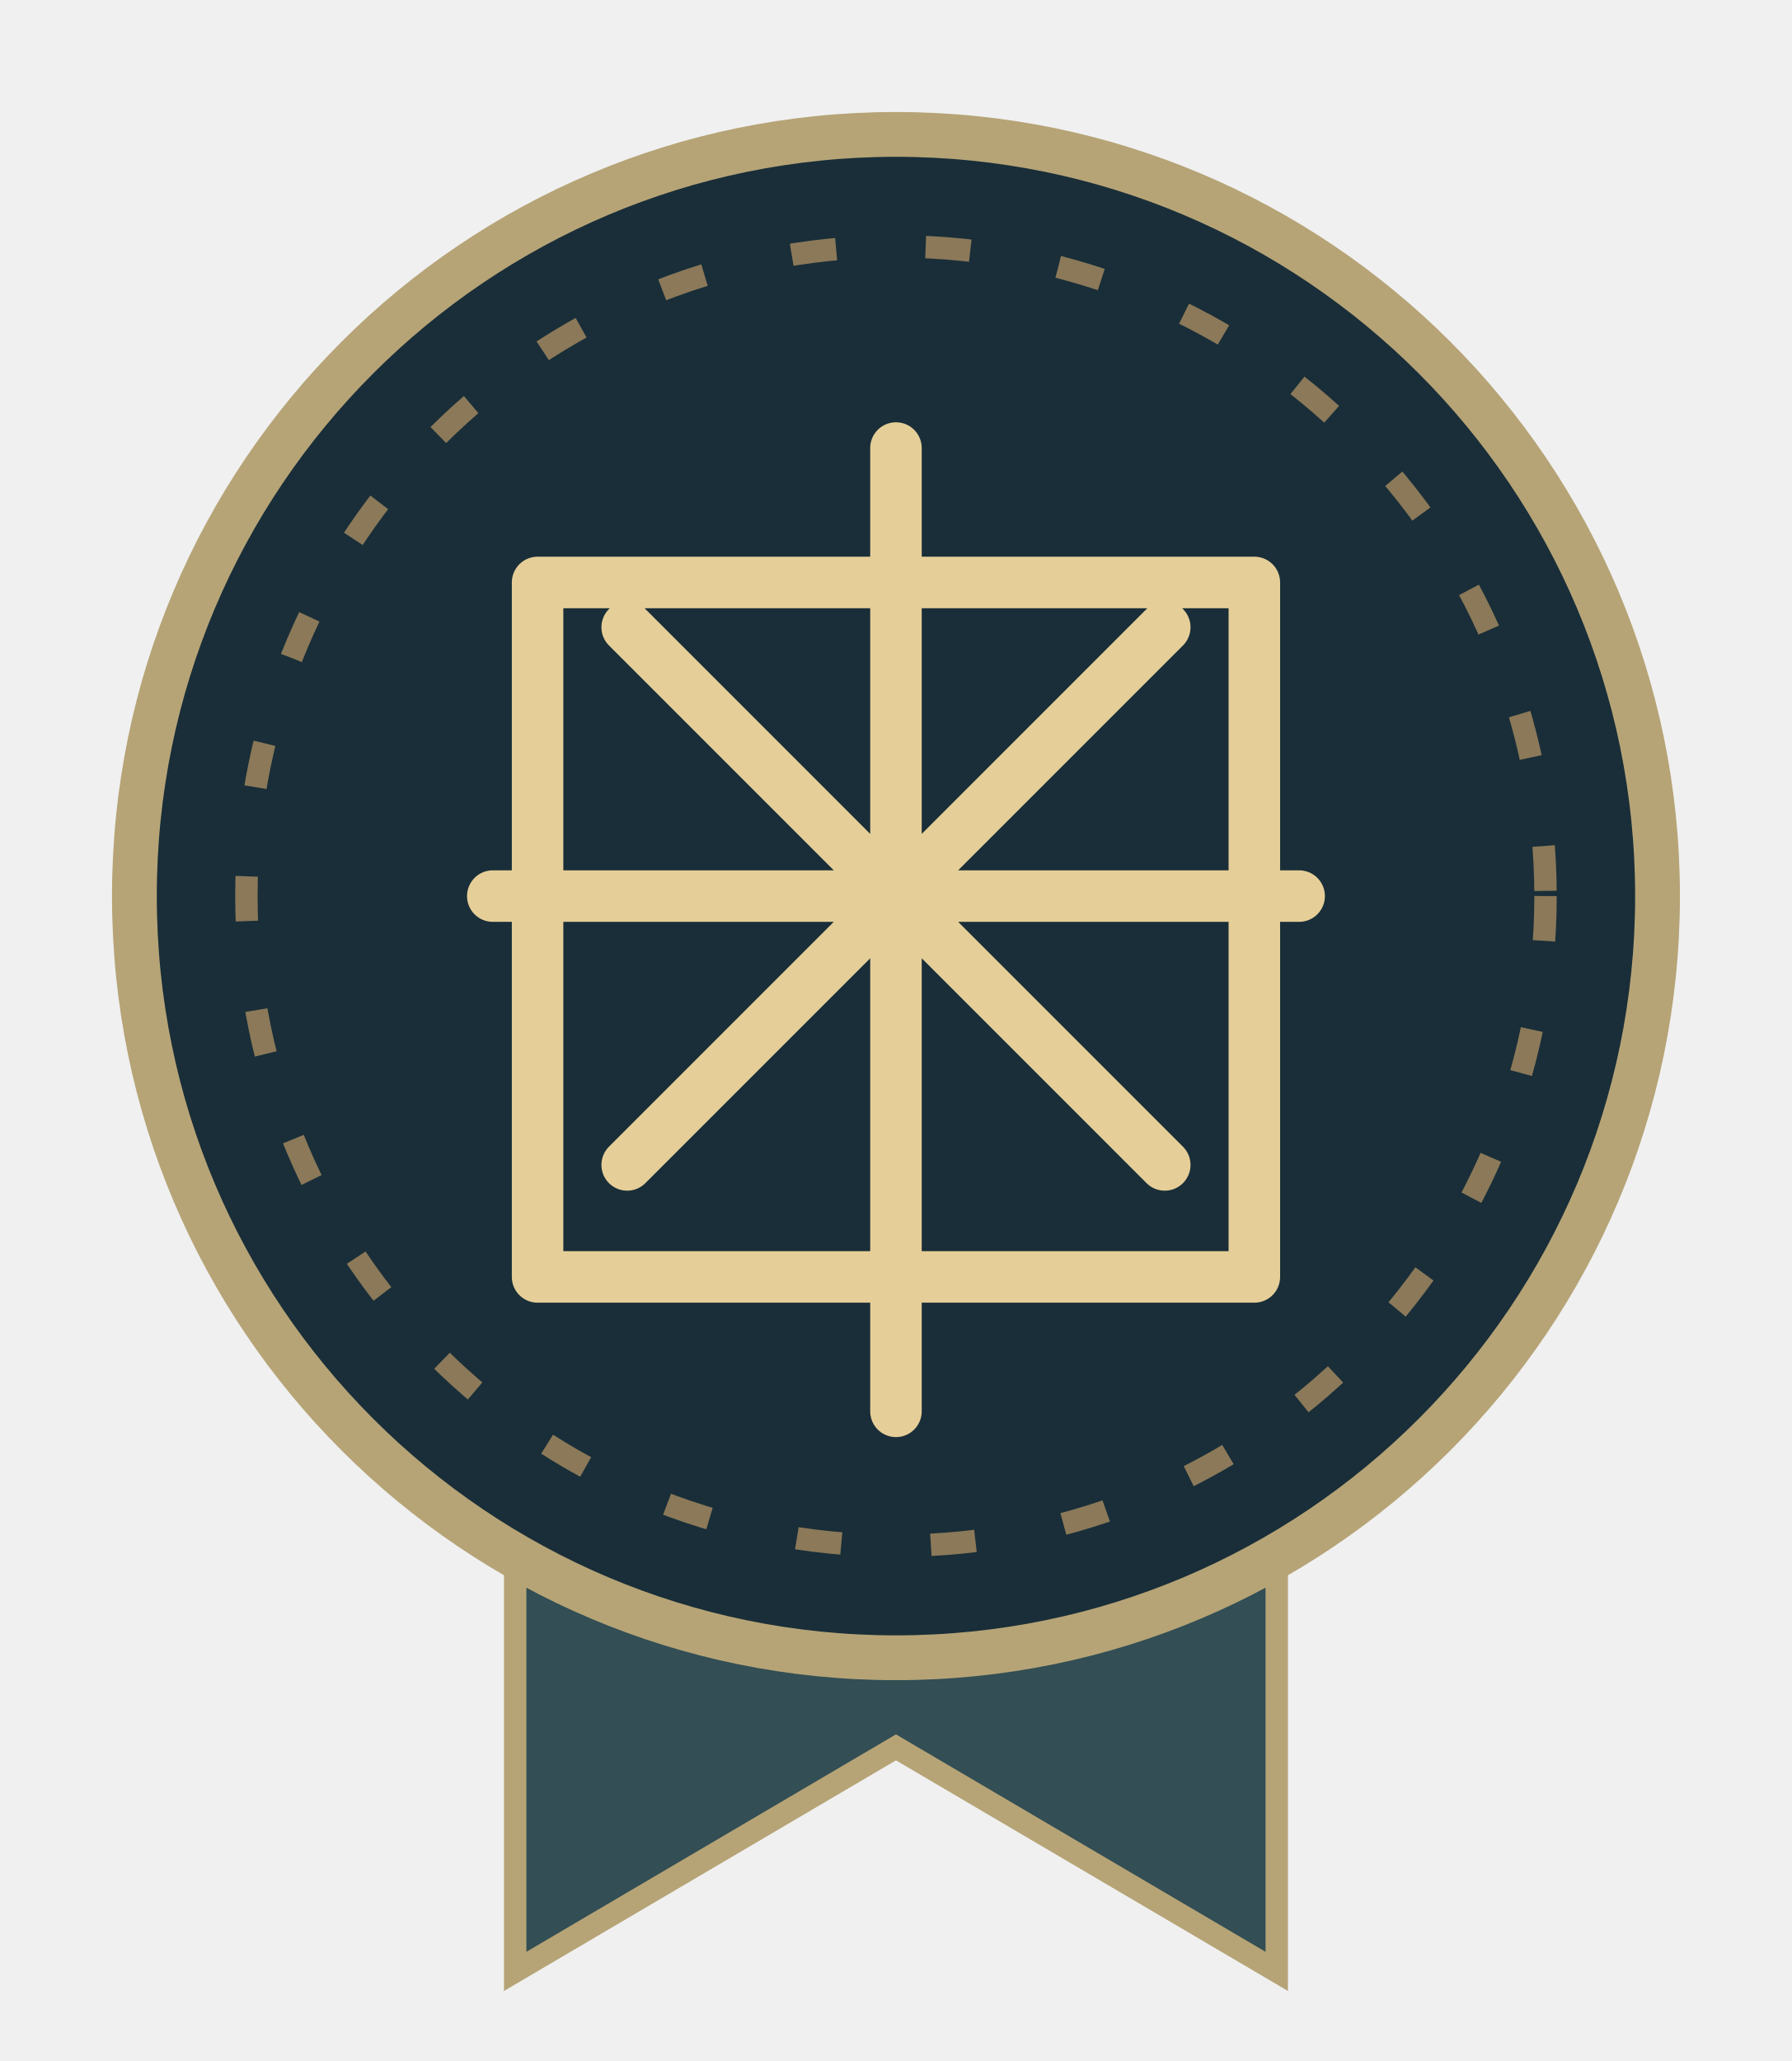
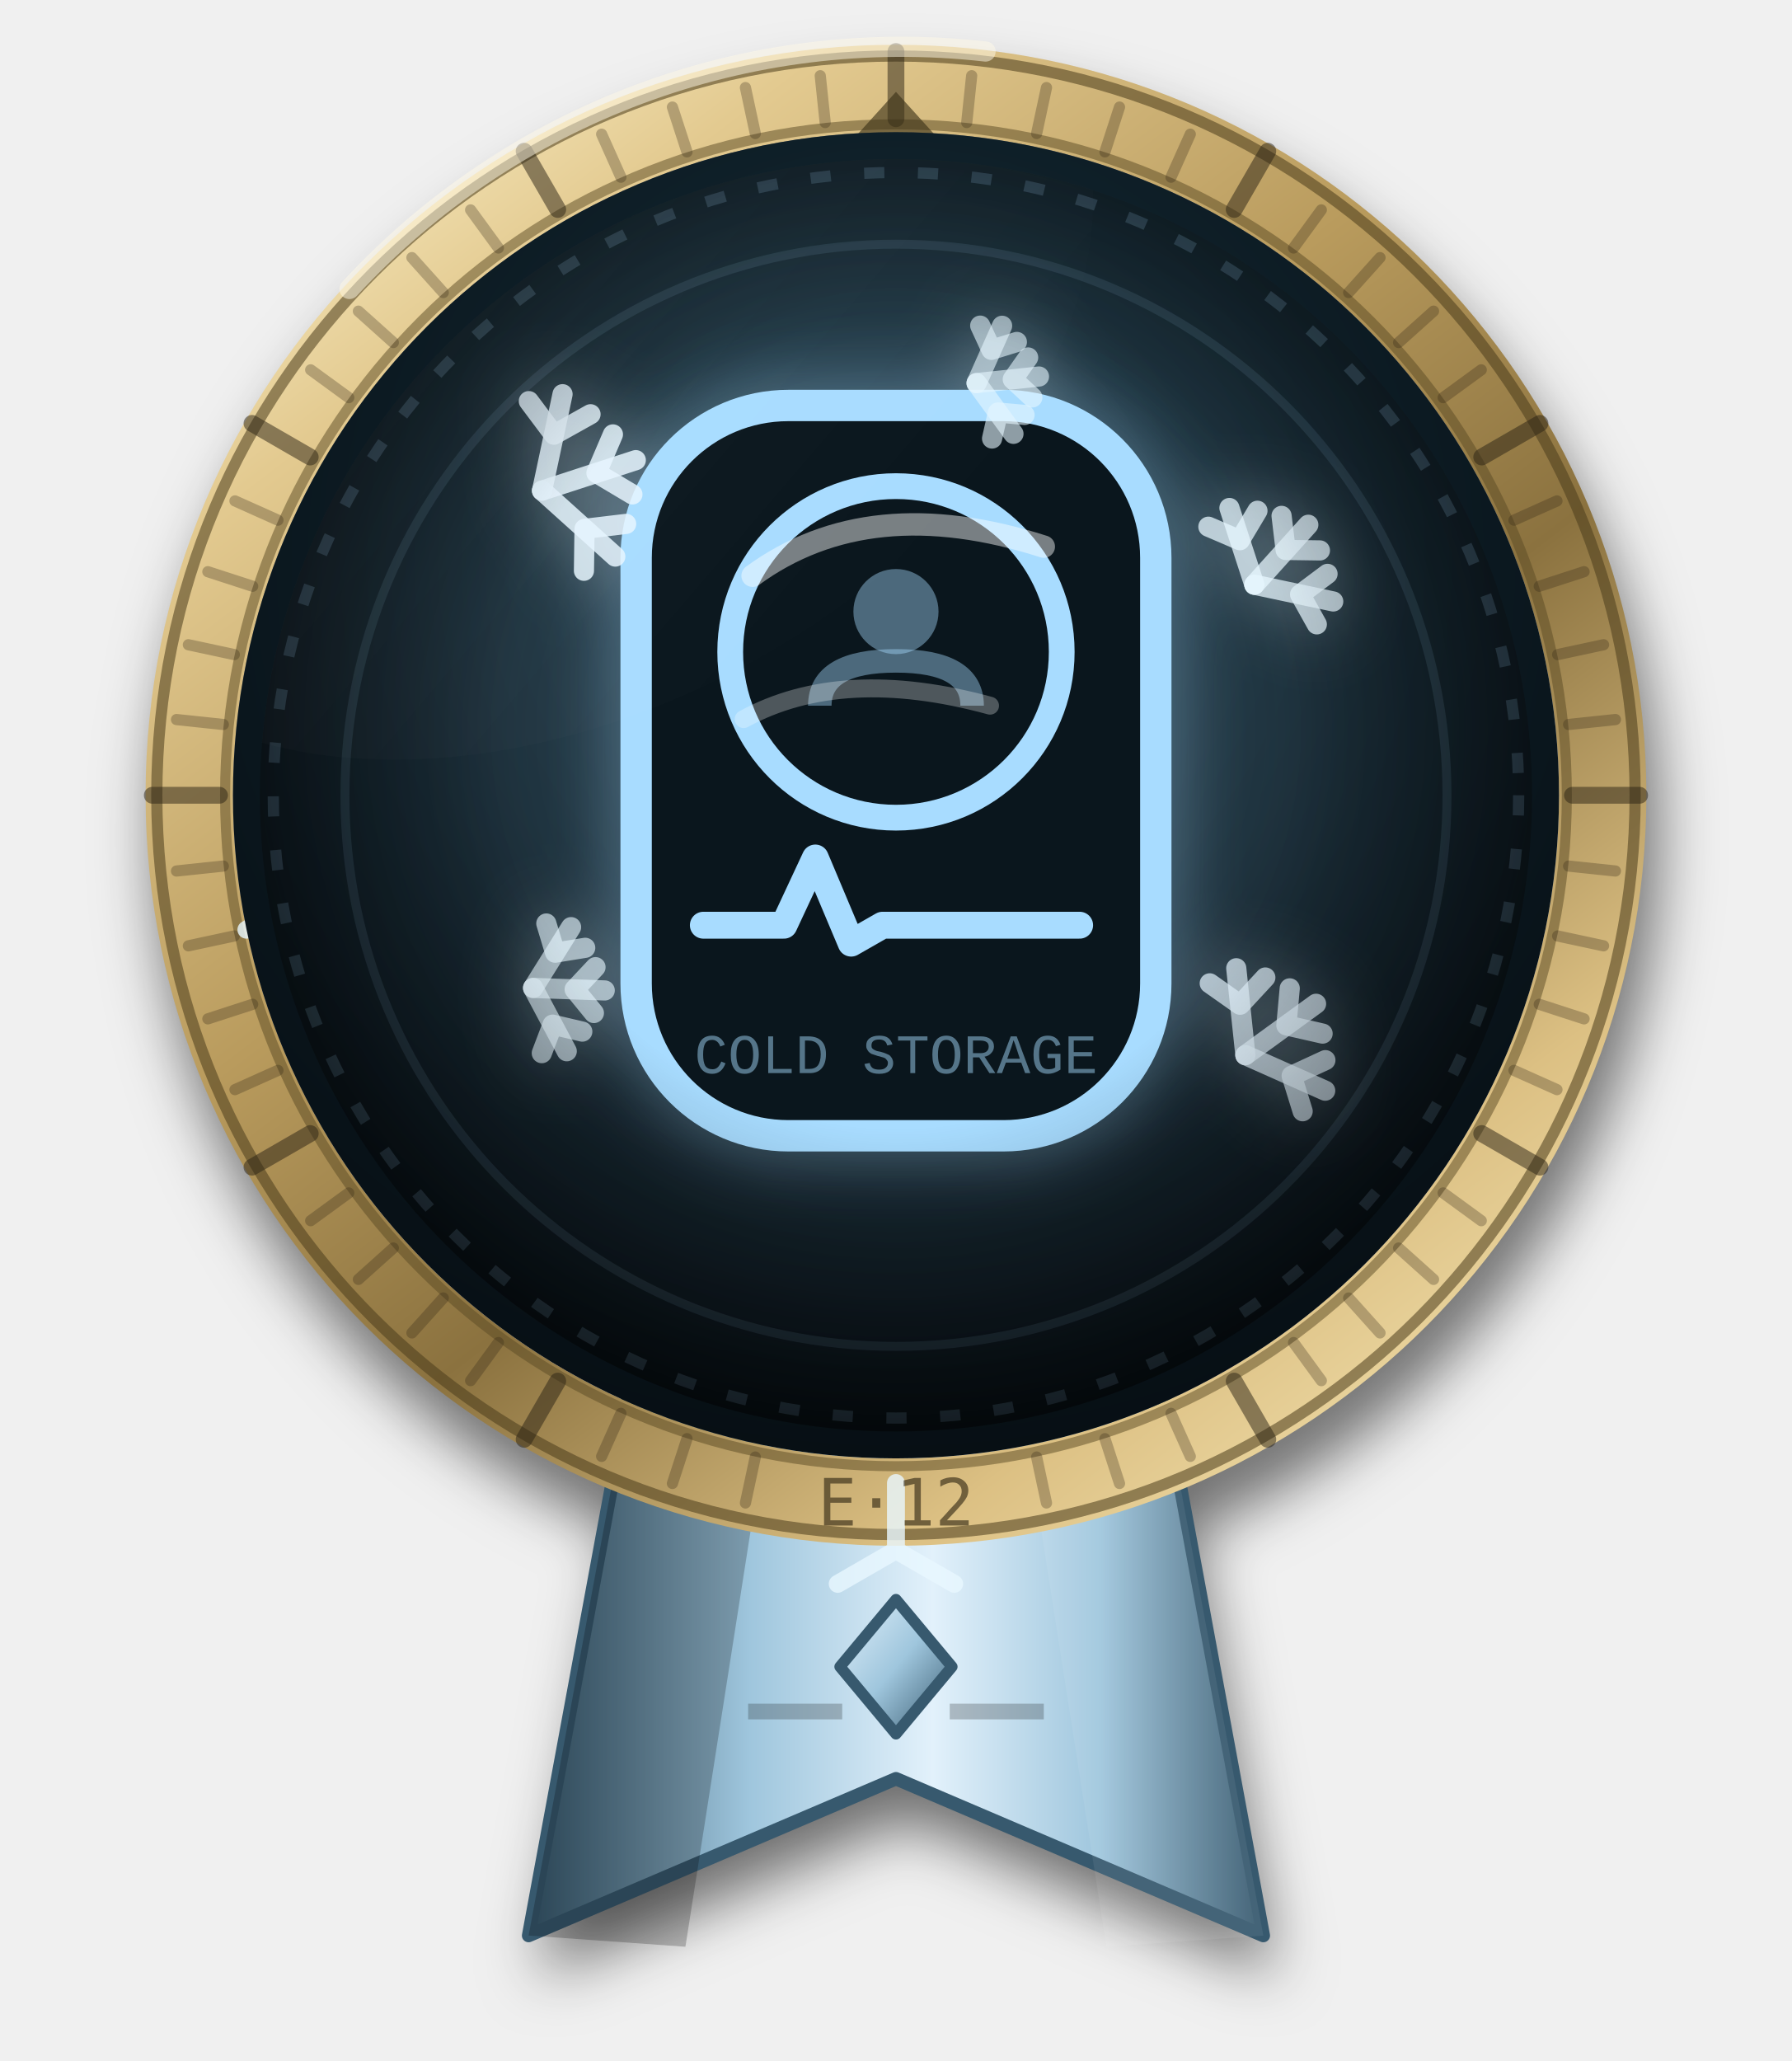
- <svg xmlns="http://www.w3.org/2000/svg" viewBox="0 0 80 92" role="img" aria-label="结霜的封存盒">
-   <path d="M23 62v26l17-10 17 10V62" fill="#334e54" stroke="#b6a477" />
-   <circle cx="40" cy="40" r="34" fill="#192e38" stroke="#b6a477" stroke-width="2" />
-   <circle cx="40" cy="40" r="29" fill="none" stroke="#8b7959" stroke-dasharray="2 4" />
-   <path d="M24 26h32v31H24zM40 20v43M22 40h36M28 28l24 24M28 52l24-24" fill="none" stroke="#e6ce98" stroke-width="2.3" stroke-linecap="round" stroke-linejoin="round" />
+ <svg xmlns="http://www.w3.org/2000/svg" viewBox="0 0 80 92" width="80" height="92" role="img" aria-label="冷藏的告别 · 结霜的封存盒">
+   <defs>
+     <linearGradient id="ring-b12" x1=".12" y1="0" x2=".88" y2="1">
+       <stop offset="0" stop-color="#fdf3cd" />
+       <stop offset=".16" stop-color="#e3ca90" />
+       <stop offset=".4" stop-color="#b99b5d" />
+       <stop offset=".6" stop-color="#8b723f" />
+       <stop offset=".82" stop-color="#dcc083" />
+       <stop offset="1" stop-color="#f6e7b6" />
+     </linearGradient>
+     <linearGradient id="rb-b12" x1="0" y1="0" x2="1" y2="0">
+       <stop offset="0" stop-color="#37596e" />
+       <stop offset=".3" stop-color="#9fc6dd" />
+       <stop offset=".55" stop-color="#e2f1fb" />
+       <stop offset=".78" stop-color="#9fc6dd" />
+       <stop offset="1" stop-color="#37596e" />
+     </linearGradient>
+     <linearGradient id="gem-b12" x1="0" y1="0" x2="1" y2="1">
+       <stop offset="0" stop-color="#e2f1fb" />
+       <stop offset=".5" stop-color="#9fc6dd" />
+       <stop offset="1" stop-color="#37596e" />
+     </linearGradient>
+     <radialGradient id="face-b12" cx=".5" cy=".32" r=".82">
+       <stop offset="0" stop-color="#17313d" />
+       <stop offset=".5" stop-color="#0c1a22" />
+       <stop offset="1" stop-color="#04090d" />
+     </radialGradient>
+     <radialGradient id="amb-b12" cx=".5" cy=".45" r=".55">
+       <stop offset="0" stop-color="#a8dcff" stop-opacity=".26" />
+       <stop offset=".62" stop-color="#a8dcff" stop-opacity=".08" />
+       <stop offset="1" stop-color="#a8dcff" stop-opacity="0" />
+     </radialGradient>
+     <radialGradient id="vig-b12" cx=".5" cy=".45" r=".55">
+       <stop offset=".55" stop-color="#000000" stop-opacity="0" />
+       <stop offset=".86" stop-color="#000000" stop-opacity=".34" />
+       <stop offset="1" stop-color="#000000" stop-opacity=".6" />
+     </radialGradient>
+     <linearGradient id="sh-b12" x1=".1" y1="0" x2=".7" y2="1">
+       <stop offset="0" stop-color="#ffffff" stop-opacity=".16" />
+       <stop offset=".45" stop-color="#ffffff" stop-opacity=".03" />
+       <stop offset="1" stop-color="#ffffff" stop-opacity="0" />
+     </linearGradient>
+     <linearGradient id="cone-b12" x1=".5" y1="0" x2=".5" y2="1">
+       <stop offset="0" stop-color="#fff3d8" stop-opacity=".3" />
+       <stop offset=".55" stop-color="#ffe6b4" stop-opacity=".12" />
+       <stop offset="1" stop-color="#ffe6b4" stop-opacity="0" />
+     </linearGradient>
+     <filter id="soft-b12" x="-40%" y="-40%" width="180%" height="180%">
+       <feGaussianBlur stdDeviation=".62" />
+     </filter>
+     <filter id="bloom-b12" x="-30%" y="-30%" width="160%" height="160%">
+       <feGaussianBlur stdDeviation="1.5" />
+     </filter>
+     <filter id="shad-b12" x="-40%" y="-40%" width="180%" height="180%">
+       <feGaussianBlur stdDeviation="1.35" />
+     </filter>
+     <clipPath id="clip-b12">
+       <circle cx="40" cy="35.5" r="28.4" />
+     </clipPath>
+   </defs>
+   <g filter="url(#shad-b12)" opacity=".55" transform="translate(.5 1.8)">
+     <path d="M29.4 55 H50.6 L56.4 86.4 L40 79.4 L23.6 86.4 Z" fill="#000000" />
+     <path d="M73.50 35.50 A33.5 33.5 0 1 1 6.50 35.50 A33.5 33.5 0 1 1 73.50 35.50 L69.60 35.50 A29.6 29.6 0 1 0 10.40 35.50 A29.6 29.6 0 1 0 69.60 35.50 Z" fill="#000000" />
+   </g>
+   <path d="M29.4 55 H50.6 L56.4 86.4 L40 79.4 L23.6 86.4 Z" fill="url(#rb-b12)" stroke="#37596e" stroke-width=".6" stroke-linejoin="round" />
+   <path d="M29.4 55 L23.6 86.4 L30.6 86.9 L35.6 55 Z" fill="#000000" opacity=".22" />
+   <path d="M50.6 55 L56.4 86.4 L49.4 86.9 L44.4 55 Z" fill="#ffffff" opacity=".07" />
+   <path d="M30.4 55.6 H49.6" stroke="#000000" stroke-width="1.6" opacity=".3" />
+   <path d="M40 71.4 l2.5 3 l-2.5 3 l-2.5 -3 Z" fill="url(#gem-b12)" stroke="#37596e" stroke-width=".5" stroke-linejoin="round" />
+   <path d="M33.4 76.4 H37.6 M42.4 76.4 H46.6" stroke="#000000" stroke-width=".7" opacity=".22" />
+   <path d="M73.50 35.50 A33.5 33.5 0 1 1 6.50 35.50 A33.5 33.5 0 1 1 73.50 35.50 L69.60 35.50 A29.6 29.6 0 1 0 10.40 35.50 A29.6 29.6 0 1 0 69.60 35.50 Z" fill="url(#ring-b12)" />
+   <circle cx="40" cy="35.5" r="33" fill="none" stroke="#4b3d1c" stroke-opacity=".55" stroke-width=".5" />
+   <circle cx="40" cy="35.5" r="29.95" fill="none" stroke="#5a4a24" stroke-opacity=".5" stroke-width=".45" />
+   <path d="M70.20 35.50 L73.20 35.50" stroke="#2b2314" stroke-opacity="0.5" stroke-width="0.75" stroke-linecap="round" />
+   <path d="M70.03 38.66 L72.12 38.88" stroke="#2b2314" stroke-opacity="0.28" stroke-width="0.5" stroke-linecap="round" />
+   <path d="M69.54 41.78 L71.59 42.22" stroke="#2b2314" stroke-opacity="0.28" stroke-width="0.5" stroke-linecap="round" />
+   <path d="M68.72 44.83 L70.72 45.48" stroke="#2b2314" stroke-opacity="0.28" stroke-width="0.5" stroke-linecap="round" />
+   <path d="M67.59 47.78 L69.51 48.64" stroke="#2b2314" stroke-opacity="0.28" stroke-width="0.5" stroke-linecap="round" />
+   <path d="M66.15 50.60 L68.75 52.10" stroke="#2b2314" stroke-opacity="0.5" stroke-width="0.75" stroke-linecap="round" />
+   <path d="M64.43 53.25 L66.13 54.49" stroke="#2b2314" stroke-opacity="0.28" stroke-width="0.5" stroke-linecap="round" />
+   <path d="M62.44 55.71 L64.00 57.11" stroke="#2b2314" stroke-opacity="0.28" stroke-width="0.5" stroke-linecap="round" />
+   <path d="M60.21 57.94 L61.61 59.50" stroke="#2b2314" stroke-opacity="0.28" stroke-width="0.5" stroke-linecap="round" />
+   <path d="M57.75 59.93 L58.99 61.63" stroke="#2b2314" stroke-opacity="0.28" stroke-width="0.5" stroke-linecap="round" />
+   <path d="M55.10 61.65 L56.60 64.25" stroke="#2b2314" stroke-opacity="0.5" stroke-width="0.75" stroke-linecap="round" />
+   <path d="M52.28 63.09 L53.14 65.01" stroke="#2b2314" stroke-opacity="0.28" stroke-width="0.5" stroke-linecap="round" />
+   <path d="M49.33 64.22 L49.98 66.22" stroke="#2b2314" stroke-opacity="0.28" stroke-width="0.5" stroke-linecap="round" />
+   <path d="M46.28 65.04 L46.72 67.09" stroke="#2b2314" stroke-opacity="0.28" stroke-width="0.5" stroke-linecap="round" />
+   <path d="M33.72 65.04 L33.28 67.09" stroke="#2b2314" stroke-opacity="0.28" stroke-width="0.5" stroke-linecap="round" />
+   <path d="M30.67 64.22 L30.02 66.22" stroke="#2b2314" stroke-opacity="0.28" stroke-width="0.5" stroke-linecap="round" />
+   <path d="M27.72 63.09 L26.86 65.01" stroke="#2b2314" stroke-opacity="0.28" stroke-width="0.5" stroke-linecap="round" />
+   <path d="M24.90 61.65 L23.40 64.25" stroke="#2b2314" stroke-opacity="0.5" stroke-width="0.75" stroke-linecap="round" />
+   <path d="M22.25 59.93 L21.01 61.63" stroke="#2b2314" stroke-opacity="0.28" stroke-width="0.5" stroke-linecap="round" />
+   <path d="M19.79 57.94 L18.39 59.50" stroke="#2b2314" stroke-opacity="0.28" stroke-width="0.5" stroke-linecap="round" />
+   <path d="M17.56 55.71 L16.00 57.11" stroke="#2b2314" stroke-opacity="0.28" stroke-width="0.5" stroke-linecap="round" />
+   <path d="M15.57 53.25 L13.87 54.49" stroke="#2b2314" stroke-opacity="0.28" stroke-width="0.5" stroke-linecap="round" />
+   <path d="M13.85 50.60 L11.25 52.10" stroke="#2b2314" stroke-opacity="0.5" stroke-width="0.75" stroke-linecap="round" />
+   <path d="M12.41 47.78 L10.49 48.64" stroke="#2b2314" stroke-opacity="0.28" stroke-width="0.5" stroke-linecap="round" />
+   <path d="M11.28 44.83 L9.28 45.48" stroke="#2b2314" stroke-opacity="0.28" stroke-width="0.5" stroke-linecap="round" />
+   <path d="M10.46 41.78 L8.41 42.22" stroke="#2b2314" stroke-opacity="0.28" stroke-width="0.5" stroke-linecap="round" />
+   <path d="M9.97 38.66 L7.88 38.88" stroke="#2b2314" stroke-opacity="0.28" stroke-width="0.5" stroke-linecap="round" />
+   <path d="M9.80 35.50 L6.80 35.50" stroke="#2b2314" stroke-opacity="0.5" stroke-width="0.75" stroke-linecap="round" />
+   <path d="M9.97 32.34 L7.88 32.12" stroke="#2b2314" stroke-opacity="0.28" stroke-width="0.5" stroke-linecap="round" />
+   <path d="M10.46 29.22 L8.41 28.78" stroke="#2b2314" stroke-opacity="0.28" stroke-width="0.5" stroke-linecap="round" />
+   <path d="M11.28 26.17 L9.28 25.52" stroke="#2b2314" stroke-opacity="0.28" stroke-width="0.5" stroke-linecap="round" />
+   <path d="M12.41 23.22 L10.49 22.36" stroke="#2b2314" stroke-opacity="0.28" stroke-width="0.5" stroke-linecap="round" />
+   <path d="M13.85 20.40 L11.25 18.90" stroke="#2b2314" stroke-opacity="0.5" stroke-width="0.75" stroke-linecap="round" />
+   <path d="M15.57 17.75 L13.87 16.51" stroke="#2b2314" stroke-opacity="0.28" stroke-width="0.5" stroke-linecap="round" />
+   <path d="M17.56 15.29 L16.00 13.89" stroke="#2b2314" stroke-opacity="0.28" stroke-width="0.5" stroke-linecap="round" />
+   <path d="M19.79 13.06 L18.39 11.50" stroke="#2b2314" stroke-opacity="0.28" stroke-width="0.5" stroke-linecap="round" />
+   <path d="M22.25 11.07 L21.01 9.37" stroke="#2b2314" stroke-opacity="0.28" stroke-width="0.5" stroke-linecap="round" />
+   <path d="M24.90 9.35 L23.40 6.75" stroke="#2b2314" stroke-opacity="0.5" stroke-width="0.75" stroke-linecap="round" />
+   <path d="M27.72 7.91 L26.86 5.99" stroke="#2b2314" stroke-opacity="0.28" stroke-width="0.5" stroke-linecap="round" />
+   <path d="M30.67 6.78 L30.02 4.78" stroke="#2b2314" stroke-opacity="0.28" stroke-width="0.5" stroke-linecap="round" />
+   <path d="M33.72 5.96 L33.28 3.91" stroke="#2b2314" stroke-opacity="0.28" stroke-width="0.5" stroke-linecap="round" />
+   <path d="M36.84 5.47 L36.62 3.38" stroke="#2b2314" stroke-opacity="0.28" stroke-width="0.5" stroke-linecap="round" />
+   <path d="M40.00 5.30 L40.00 2.30" stroke="#2b2314" stroke-opacity="0.5" stroke-width="0.75" stroke-linecap="round" />
+   <path d="M43.16 5.47 L43.38 3.38" stroke="#2b2314" stroke-opacity="0.28" stroke-width="0.5" stroke-linecap="round" />
+   <path d="M46.28 5.96 L46.72 3.91" stroke="#2b2314" stroke-opacity="0.28" stroke-width="0.5" stroke-linecap="round" />
+   <path d="M49.33 6.78 L49.98 4.78" stroke="#2b2314" stroke-opacity="0.28" stroke-width="0.5" stroke-linecap="round" />
+   <path d="M52.28 7.91 L53.14 5.99" stroke="#2b2314" stroke-opacity="0.28" stroke-width="0.5" stroke-linecap="round" />
+   <path d="M55.10 9.35 L56.60 6.75" stroke="#2b2314" stroke-opacity="0.5" stroke-width="0.75" stroke-linecap="round" />
+   <path d="M57.75 11.07 L58.99 9.37" stroke="#2b2314" stroke-opacity="0.28" stroke-width="0.5" stroke-linecap="round" />
+   <path d="M60.21 13.06 L61.61 11.50" stroke="#2b2314" stroke-opacity="0.28" stroke-width="0.5" stroke-linecap="round" />
+   <path d="M62.44 15.29 L64.00 13.89" stroke="#2b2314" stroke-opacity="0.28" stroke-width="0.5" stroke-linecap="round" />
+   <path d="M64.43 17.75 L66.13 16.51" stroke="#2b2314" stroke-opacity="0.28" stroke-width="0.5" stroke-linecap="round" />
+   <path d="M66.15 20.40 L68.75 18.90" stroke="#2b2314" stroke-opacity="0.5" stroke-width="0.75" stroke-linecap="round" />
+   <path d="M67.59 23.22 L69.51 22.36" stroke="#2b2314" stroke-opacity="0.28" stroke-width="0.5" stroke-linecap="round" />
+   <path d="M68.72 26.17 L70.72 25.52" stroke="#2b2314" stroke-opacity="0.28" stroke-width="0.5" stroke-linecap="round" />
+   <path d="M69.54 29.22 L71.59 28.78" stroke="#2b2314" stroke-opacity="0.28" stroke-width="0.5" stroke-linecap="round" />
+   <path d="M70.03 32.34 L72.12 32.12" stroke="#2b2314" stroke-opacity="0.28" stroke-width="0.5" stroke-linecap="round" />
+   <g opacity=".8">
+     <path d="M13.6 40 l0 -3 M13.6 40 l-2.6 1.5 M13.6 40 l2.6 1.5" stroke="#e8f7ff" stroke-width=".8" stroke-linecap="round" fill="none" />
+     <path d="M63.2 30 l0 -3.4 M63.2 30 l-2.8 1.6 M63.2 30 l2.8 1.6" stroke="#e8f7ff" stroke-width=".8" stroke-linecap="round" fill="none" />
+     <path d="M40 69.2 l0 -3 M40 69.2 l-2.6 1.5 M40 69.2 l2.6 1.5" stroke="#e8f7ff" stroke-width=".8" stroke-linecap="round" fill="none" />
+   </g>
+   <path d="M40 4.1 l1.9 2.1 l-1.9 2.1 l-1.9 -2.1 Z" fill="#3a3016" opacity=".62" />
+   <text x="40" y="68.1" font-family="Consolas,monospace" font-size="2.9" fill="#2f2612" fill-opacity=".62" text-anchor="middle">E·12</text>
+   <circle cx="40" cy="35.5" r="29.6" fill="url(#face-b12)" />
+   <g clip-path="url(#clip-b12)">
+     <circle cx="40" cy="35.5" r="29.6" fill="url(#amb-b12)" />
+     <circle cx="40" cy="35.5" r="27.8" fill="none" stroke="#a8dcff" stroke-width=".5" stroke-opacity=".22" stroke-dasharray=".9 1.5" />
+     <circle cx="40" cy="35.5" r="24.6" fill="none" stroke="#a8dcff" stroke-width=".4" stroke-opacity=".12" />
+     <g transform="translate(40 35.5)">
+       <g filter="url(#bloom-b12)" opacity=".45">
+         <rect x="-11.6" y="-17.4" width="23.2" height="32.6" rx="6.8" fill="#0a161d" stroke="#a8dcff" stroke-width="1.4" />
+         <circle cx="0" cy="-6.4" r="7.4" fill="none" stroke="#a8dcff" stroke-width="1.15" />
+         <circle cx="0" cy="-8.2" r="1.9" fill="#a8dcff" opacity=".42" />
+         <path d="M-3.4 -4 Q-3.4 -6 0 -6 Q3.4 -6 3.4 -4" fill="none" stroke="#a8dcff" stroke-width="1.05" opacity=".42" />
+         <path d="M-6.4 -9.8 q5.2 -3.8 13 -1.3" fill="none" stroke="#ffffff" stroke-width="1" opacity=".45" stroke-linecap="round" />
+         <path d="M-6.8 -3.4 q4.4 -2.4 11 -.6" fill="none" stroke="#ffffff" stroke-width=".8" opacity=".28" stroke-linecap="round" />
+         <path d="M-8.6 5.8 h3.6 l1.4 -3 l1.6 3.8 l1.4 -.8 h8.8" fill="none" stroke="#a8dcff" stroke-width="1.2" stroke-linecap="round" stroke-linejoin="round" />
+         <text x="0" y="12.4" font-family="Consolas,&quot;Cascadia Mono&quot;,&quot;Courier New&quot;,monospace" font-size="2.5" fill="#a8dcff" fill-opacity="0.48" text-anchor="middle">COLD STORAGE</text>
+         <g transform="translate(-15.8 -13.6) rotate(12)" stroke="#e6f6ff" stroke-opacity="0.85" stroke-width="0.9" stroke-linecap="round" fill="none">
+           <g transform="rotate(0)">
+             <path d="M0 0 L0 -4.4" />
+             <path d="M0 -2.552 L-1.408 -3.784 M0 -2.552 L1.408 -3.784" />
+           </g>
+           <g transform="rotate(60)">
+             <path d="M0 0 L0 -4.4" />
+             <path d="M0 -2.552 L-1.408 -3.784 M0 -2.552 L1.408 -3.784" />
+           </g>
+           <g transform="rotate(120)">
+             <path d="M0 0 L0 -4.4" />
+             <path d="M0 -2.552 L-1.408 -3.784 M0 -2.552 L1.408 -3.784" />
+           </g>
+         </g>
+         <g transform="translate(16 -9.4) rotate(-18)" stroke="#e6f6ff" stroke-opacity="0.75" stroke-width="0.9" stroke-linecap="round" fill="none">
+           <g transform="rotate(0)">
+             <path d="M0 0 L0 -3.6" />
+             <path d="M0 -2.088 L-1.152 -3.096 M0 -2.088 L1.152 -3.096" />
+           </g>
+           <g transform="rotate(60)">
+             <path d="M0 0 L0 -3.6" />
+             <path d="M0 -2.088 L-1.152 -3.096 M0 -2.088 L1.152 -3.096" />
+           </g>
+           <g transform="rotate(120)">
+             <path d="M0 0 L0 -3.6" />
+             <path d="M0 -2.088 L-1.152 -3.096 M0 -2.088 L1.152 -3.096" />
+           </g>
+         </g>
+         <g transform="translate(-16.2 8.6) rotate(32)" stroke="#e6f6ff" stroke-opacity="0.62" stroke-width="0.9" stroke-linecap="round" fill="none">
+           <g transform="rotate(0)">
+             <path d="M0 0 L0 -3.2" />
+             <path d="M0 -1.856 L-1.024 -2.752 M0 -1.856 L1.024 -2.752" />
+           </g>
+           <g transform="rotate(60)">
+             <path d="M0 0 L0 -3.2" />
+             <path d="M0 -1.856 L-1.024 -2.752 M0 -1.856 L1.024 -2.752" />
+           </g>
+           <g transform="rotate(120)">
+             <path d="M0 0 L0 -3.2" />
+             <path d="M0 -1.856 L-1.024 -2.752 M0 -1.856 L1.024 -2.752" />
+           </g>
+         </g>
+         <g transform="translate(15.6 11.6) rotate(-6)" stroke="#e6f6ff" stroke-opacity="0.7" stroke-width="0.9" stroke-linecap="round" fill="none">
+           <g transform="rotate(0)">
+             <path d="M0 0 L0 -3.9" />
+             <path d="M0 -2.262 L-1.248 -3.354 M0 -2.262 L1.248 -3.354" />
+           </g>
+           <g transform="rotate(60)">
+             <path d="M0 0 L0 -3.9" />
+             <path d="M0 -2.262 L-1.248 -3.354 M0 -2.262 L1.248 -3.354" />
+           </g>
+           <g transform="rotate(120)">
+             <path d="M0 0 L0 -3.9" />
+             <path d="M0 -2.262 L-1.248 -3.354 M0 -2.262 L1.248 -3.354" />
+           </g>
+         </g>
+         <g transform="translate(3.6 -18.4) rotate(24)" stroke="#e6f6ff" stroke-opacity="0.6" stroke-width="0.9" stroke-linecap="round" fill="none">
+           <g transform="rotate(0)">
+             <path d="M0 0 L0 -2.8" />
+             <path d="M0 -1.624 L-0.896 -2.408 M0 -1.624 L0.896 -2.408" />
+           </g>
+           <g transform="rotate(60)">
+             <path d="M0 0 L0 -2.8" />
+             <path d="M0 -1.624 L-0.896 -2.408 M0 -1.624 L0.896 -2.408" />
+           </g>
+           <g transform="rotate(120)">
+             <path d="M0 0 L0 -2.8" />
+             <path d="M0 -1.624 L-0.896 -2.408 M0 -1.624 L0.896 -2.408" />
+           </g>
+         </g>
+       </g>
+       <g>
+         <rect x="-11.6" y="-17.4" width="23.2" height="32.6" rx="6.8" fill="#0a161d" stroke="#a8dcff" stroke-width="1.4" />
+         <circle cx="0" cy="-6.4" r="7.4" fill="none" stroke="#a8dcff" stroke-width="1.15" />
+         <circle cx="0" cy="-8.2" r="1.9" fill="#a8dcff" opacity=".42" />
+         <path d="M-3.4 -4 Q-3.4 -6 0 -6 Q3.4 -6 3.4 -4" fill="none" stroke="#a8dcff" stroke-width="1.05" opacity=".42" />
+         <path d="M-6.4 -9.8 q5.2 -3.8 13 -1.3" fill="none" stroke="#ffffff" stroke-width="1" opacity=".45" stroke-linecap="round" />
+         <path d="M-6.8 -3.4 q4.4 -2.4 11 -.6" fill="none" stroke="#ffffff" stroke-width=".8" opacity=".28" stroke-linecap="round" />
+         <path d="M-8.6 5.8 h3.6 l1.4 -3 l1.6 3.8 l1.4 -.8 h8.8" fill="none" stroke="#a8dcff" stroke-width="1.2" stroke-linecap="round" stroke-linejoin="round" />
+         <text x="0" y="12.4" font-family="Consolas,&quot;Cascadia Mono&quot;,&quot;Courier New&quot;,monospace" font-size="2.5" fill="#a8dcff" fill-opacity="0.48" text-anchor="middle">COLD STORAGE</text>
+         <g transform="translate(-15.8 -13.6) rotate(12)" stroke="#e6f6ff" stroke-opacity="0.85" stroke-width="0.9" stroke-linecap="round" fill="none">
+           <g transform="rotate(0)">
+             <path d="M0 0 L0 -4.4" />
+             <path d="M0 -2.552 L-1.408 -3.784 M0 -2.552 L1.408 -3.784" />
+           </g>
+           <g transform="rotate(60)">
+             <path d="M0 0 L0 -4.4" />
+             <path d="M0 -2.552 L-1.408 -3.784 M0 -2.552 L1.408 -3.784" />
+           </g>
+           <g transform="rotate(120)">
+             <path d="M0 0 L0 -4.4" />
+             <path d="M0 -2.552 L-1.408 -3.784 M0 -2.552 L1.408 -3.784" />
+           </g>
+         </g>
+         <g transform="translate(16 -9.4) rotate(-18)" stroke="#e6f6ff" stroke-opacity="0.75" stroke-width="0.9" stroke-linecap="round" fill="none">
+           <g transform="rotate(0)">
+             <path d="M0 0 L0 -3.6" />
+             <path d="M0 -2.088 L-1.152 -3.096 M0 -2.088 L1.152 -3.096" />
+           </g>
+           <g transform="rotate(60)">
+             <path d="M0 0 L0 -3.6" />
+             <path d="M0 -2.088 L-1.152 -3.096 M0 -2.088 L1.152 -3.096" />
+           </g>
+           <g transform="rotate(120)">
+             <path d="M0 0 L0 -3.6" />
+             <path d="M0 -2.088 L-1.152 -3.096 M0 -2.088 L1.152 -3.096" />
+           </g>
+         </g>
+         <g transform="translate(-16.2 8.6) rotate(32)" stroke="#e6f6ff" stroke-opacity="0.62" stroke-width="0.9" stroke-linecap="round" fill="none">
+           <g transform="rotate(0)">
+             <path d="M0 0 L0 -3.2" />
+             <path d="M0 -1.856 L-1.024 -2.752 M0 -1.856 L1.024 -2.752" />
+           </g>
+           <g transform="rotate(60)">
+             <path d="M0 0 L0 -3.2" />
+             <path d="M0 -1.856 L-1.024 -2.752 M0 -1.856 L1.024 -2.752" />
+           </g>
+           <g transform="rotate(120)">
+             <path d="M0 0 L0 -3.2" />
+             <path d="M0 -1.856 L-1.024 -2.752 M0 -1.856 L1.024 -2.752" />
+           </g>
+         </g>
+         <g transform="translate(15.6 11.6) rotate(-6)" stroke="#e6f6ff" stroke-opacity="0.7" stroke-width="0.9" stroke-linecap="round" fill="none">
+           <g transform="rotate(0)">
+             <path d="M0 0 L0 -3.9" />
+             <path d="M0 -2.262 L-1.248 -3.354 M0 -2.262 L1.248 -3.354" />
+           </g>
+           <g transform="rotate(60)">
+             <path d="M0 0 L0 -3.9" />
+             <path d="M0 -2.262 L-1.248 -3.354 M0 -2.262 L1.248 -3.354" />
+           </g>
+           <g transform="rotate(120)">
+             <path d="M0 0 L0 -3.9" />
+             <path d="M0 -2.262 L-1.248 -3.354 M0 -2.262 L1.248 -3.354" />
+           </g>
+         </g>
+         <g transform="translate(3.6 -18.4) rotate(24)" stroke="#e6f6ff" stroke-opacity="0.6" stroke-width="0.9" stroke-linecap="round" fill="none">
+           <g transform="rotate(0)">
+             <path d="M0 0 L0 -2.8" />
+             <path d="M0 -1.624 L-0.896 -2.408 M0 -1.624 L0.896 -2.408" />
+           </g>
+           <g transform="rotate(60)">
+             <path d="M0 0 L0 -2.8" />
+             <path d="M0 -1.624 L-0.896 -2.408 M0 -1.624 L0.896 -2.408" />
+           </g>
+           <g transform="rotate(120)">
+             <path d="M0 0 L0 -2.8" />
+             <path d="M0 -1.624 L-0.896 -2.408 M0 -1.624 L0.896 -2.408" />
+           </g>
+         </g>
+       </g>
+     </g>
+     <ellipse cx="25.4" cy="15.2" rx="25" ry="16.5" fill="url(#sh-b12)" transform="rotate(-28 25.4 15.2)" />
+     <circle cx="40" cy="35.5" r="29.6" fill="url(#vig-b12)" />
+     <circle cx="40" cy="35.5" r="29.3" fill="none" stroke="#ffffff" stroke-width=".5" stroke-opacity=".14" />
+   </g>
+   <path d="M15.6 12.9 A33.5 33.5 0 0 1 44 2.3" fill="none" stroke="#fffbe8" stroke-width=".9" stroke-opacity=".5" stroke-linecap="round" />
</svg>
